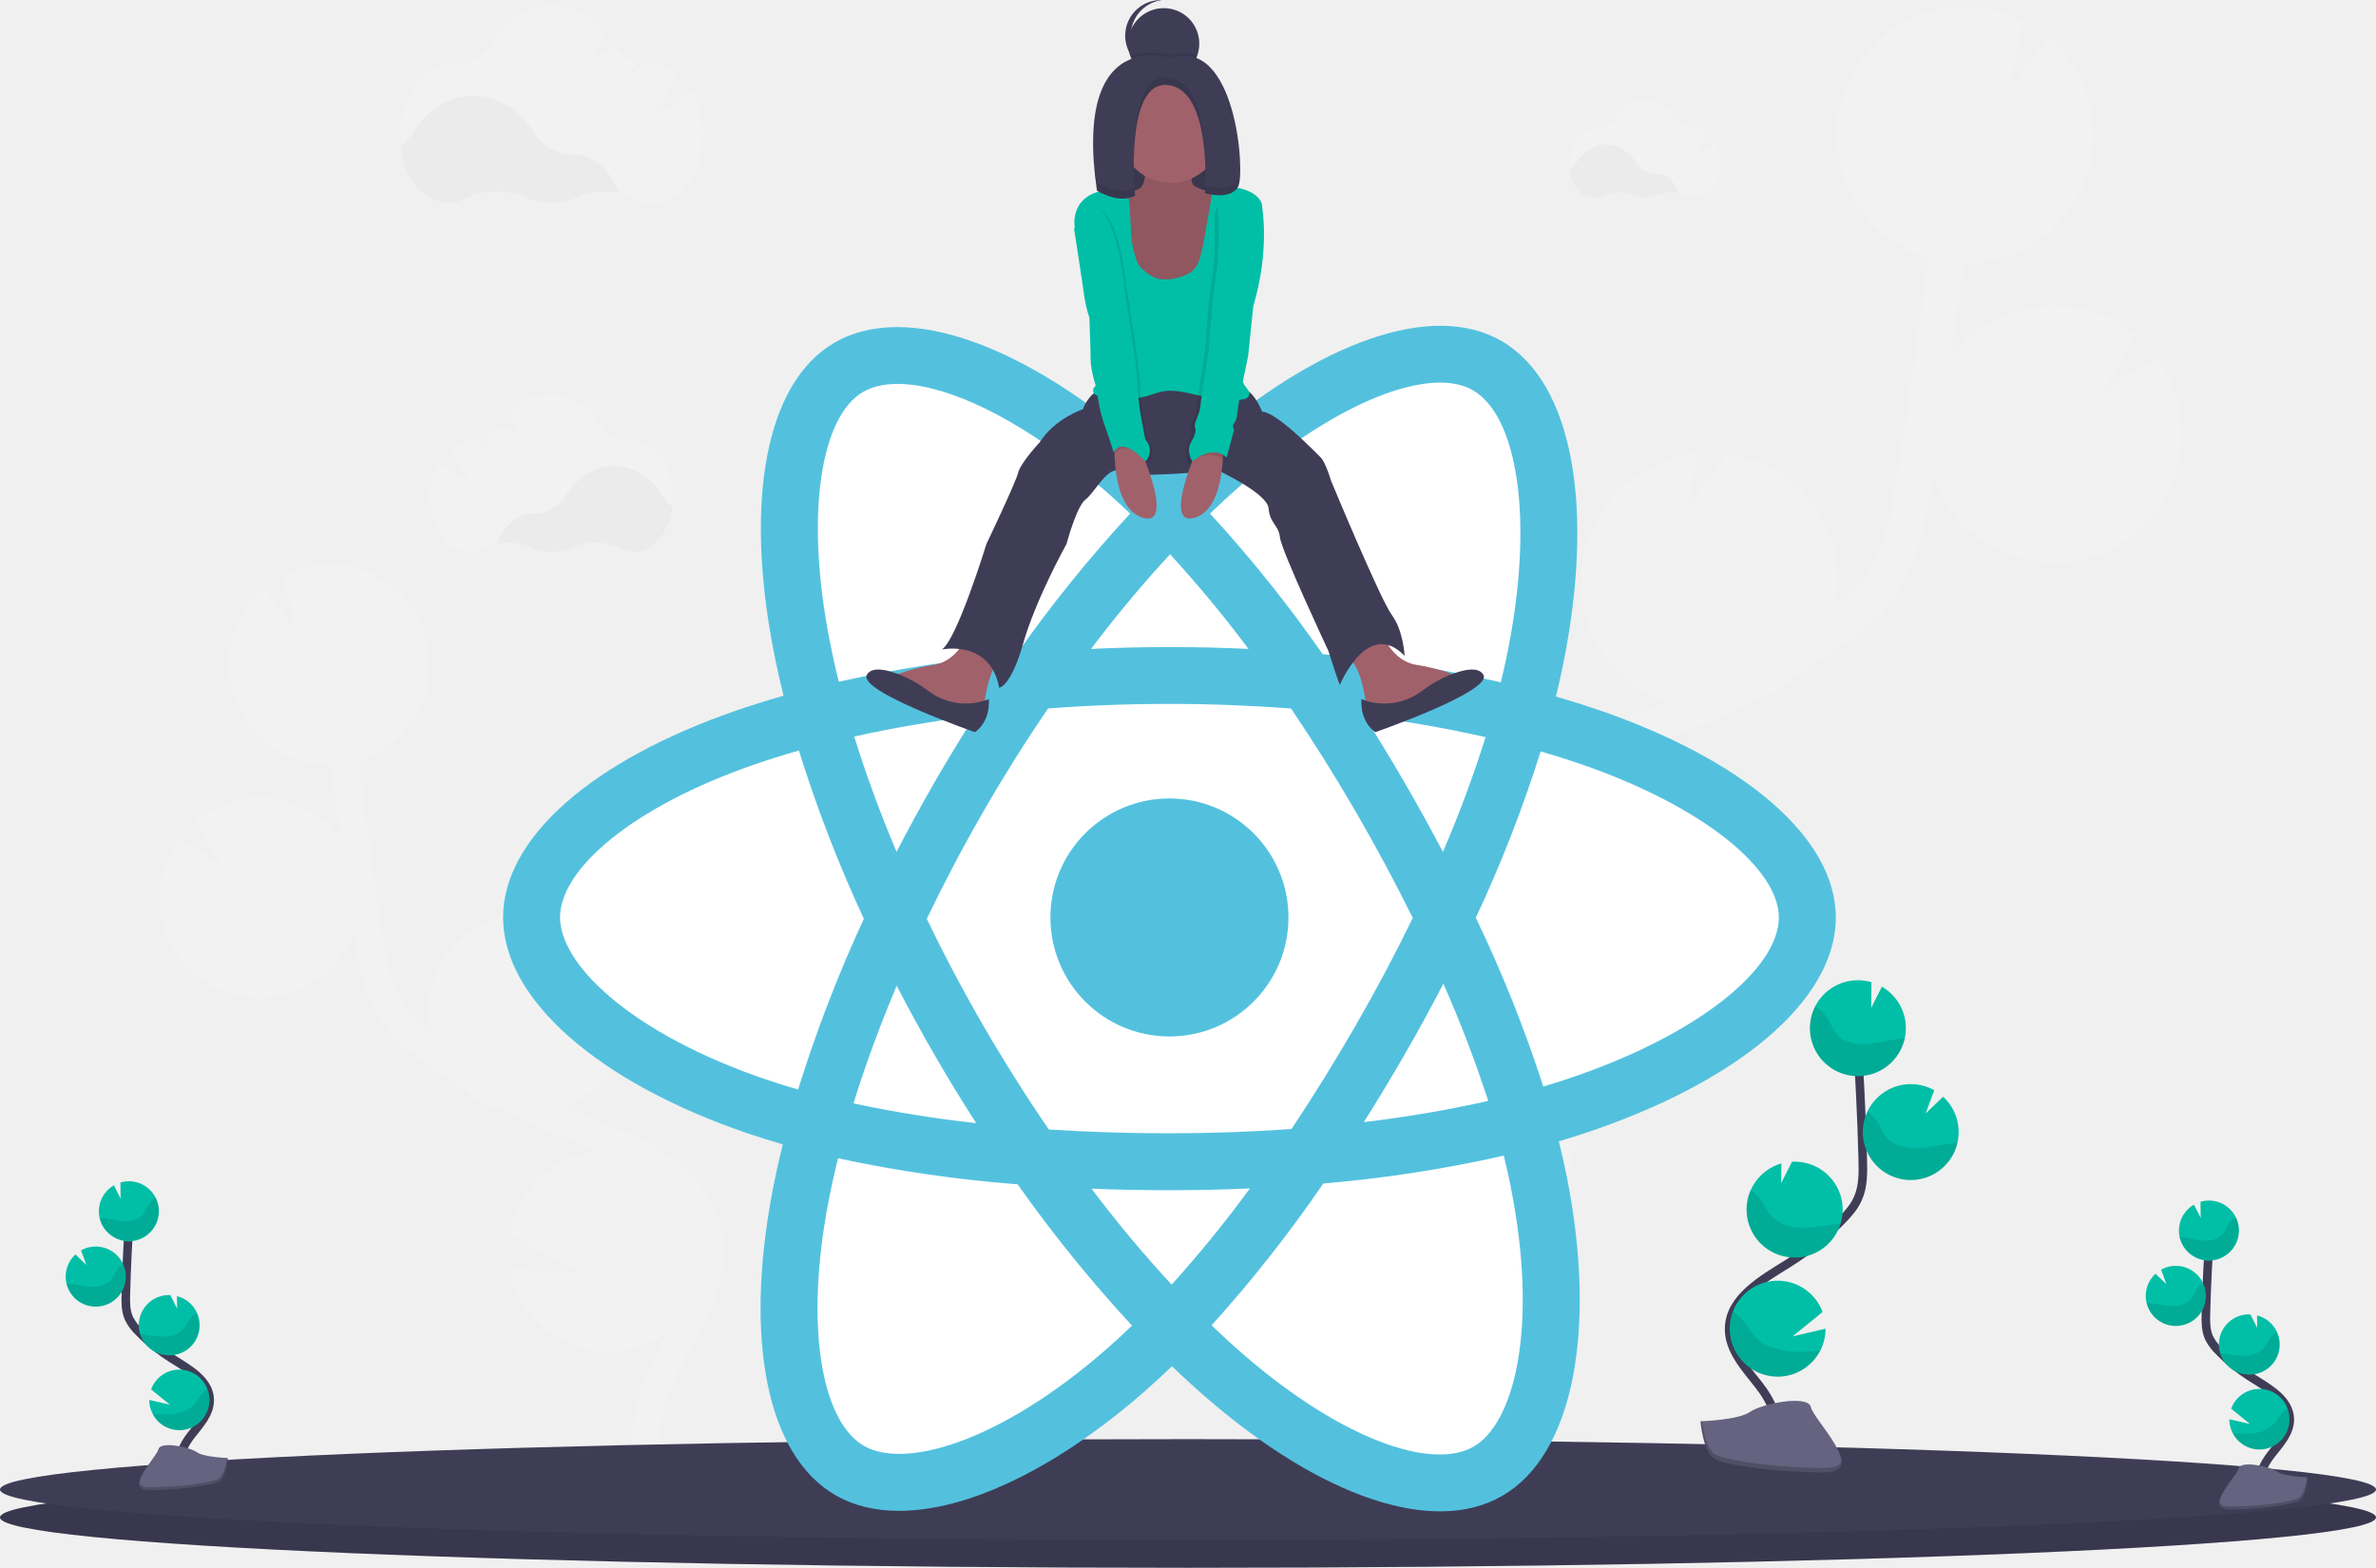
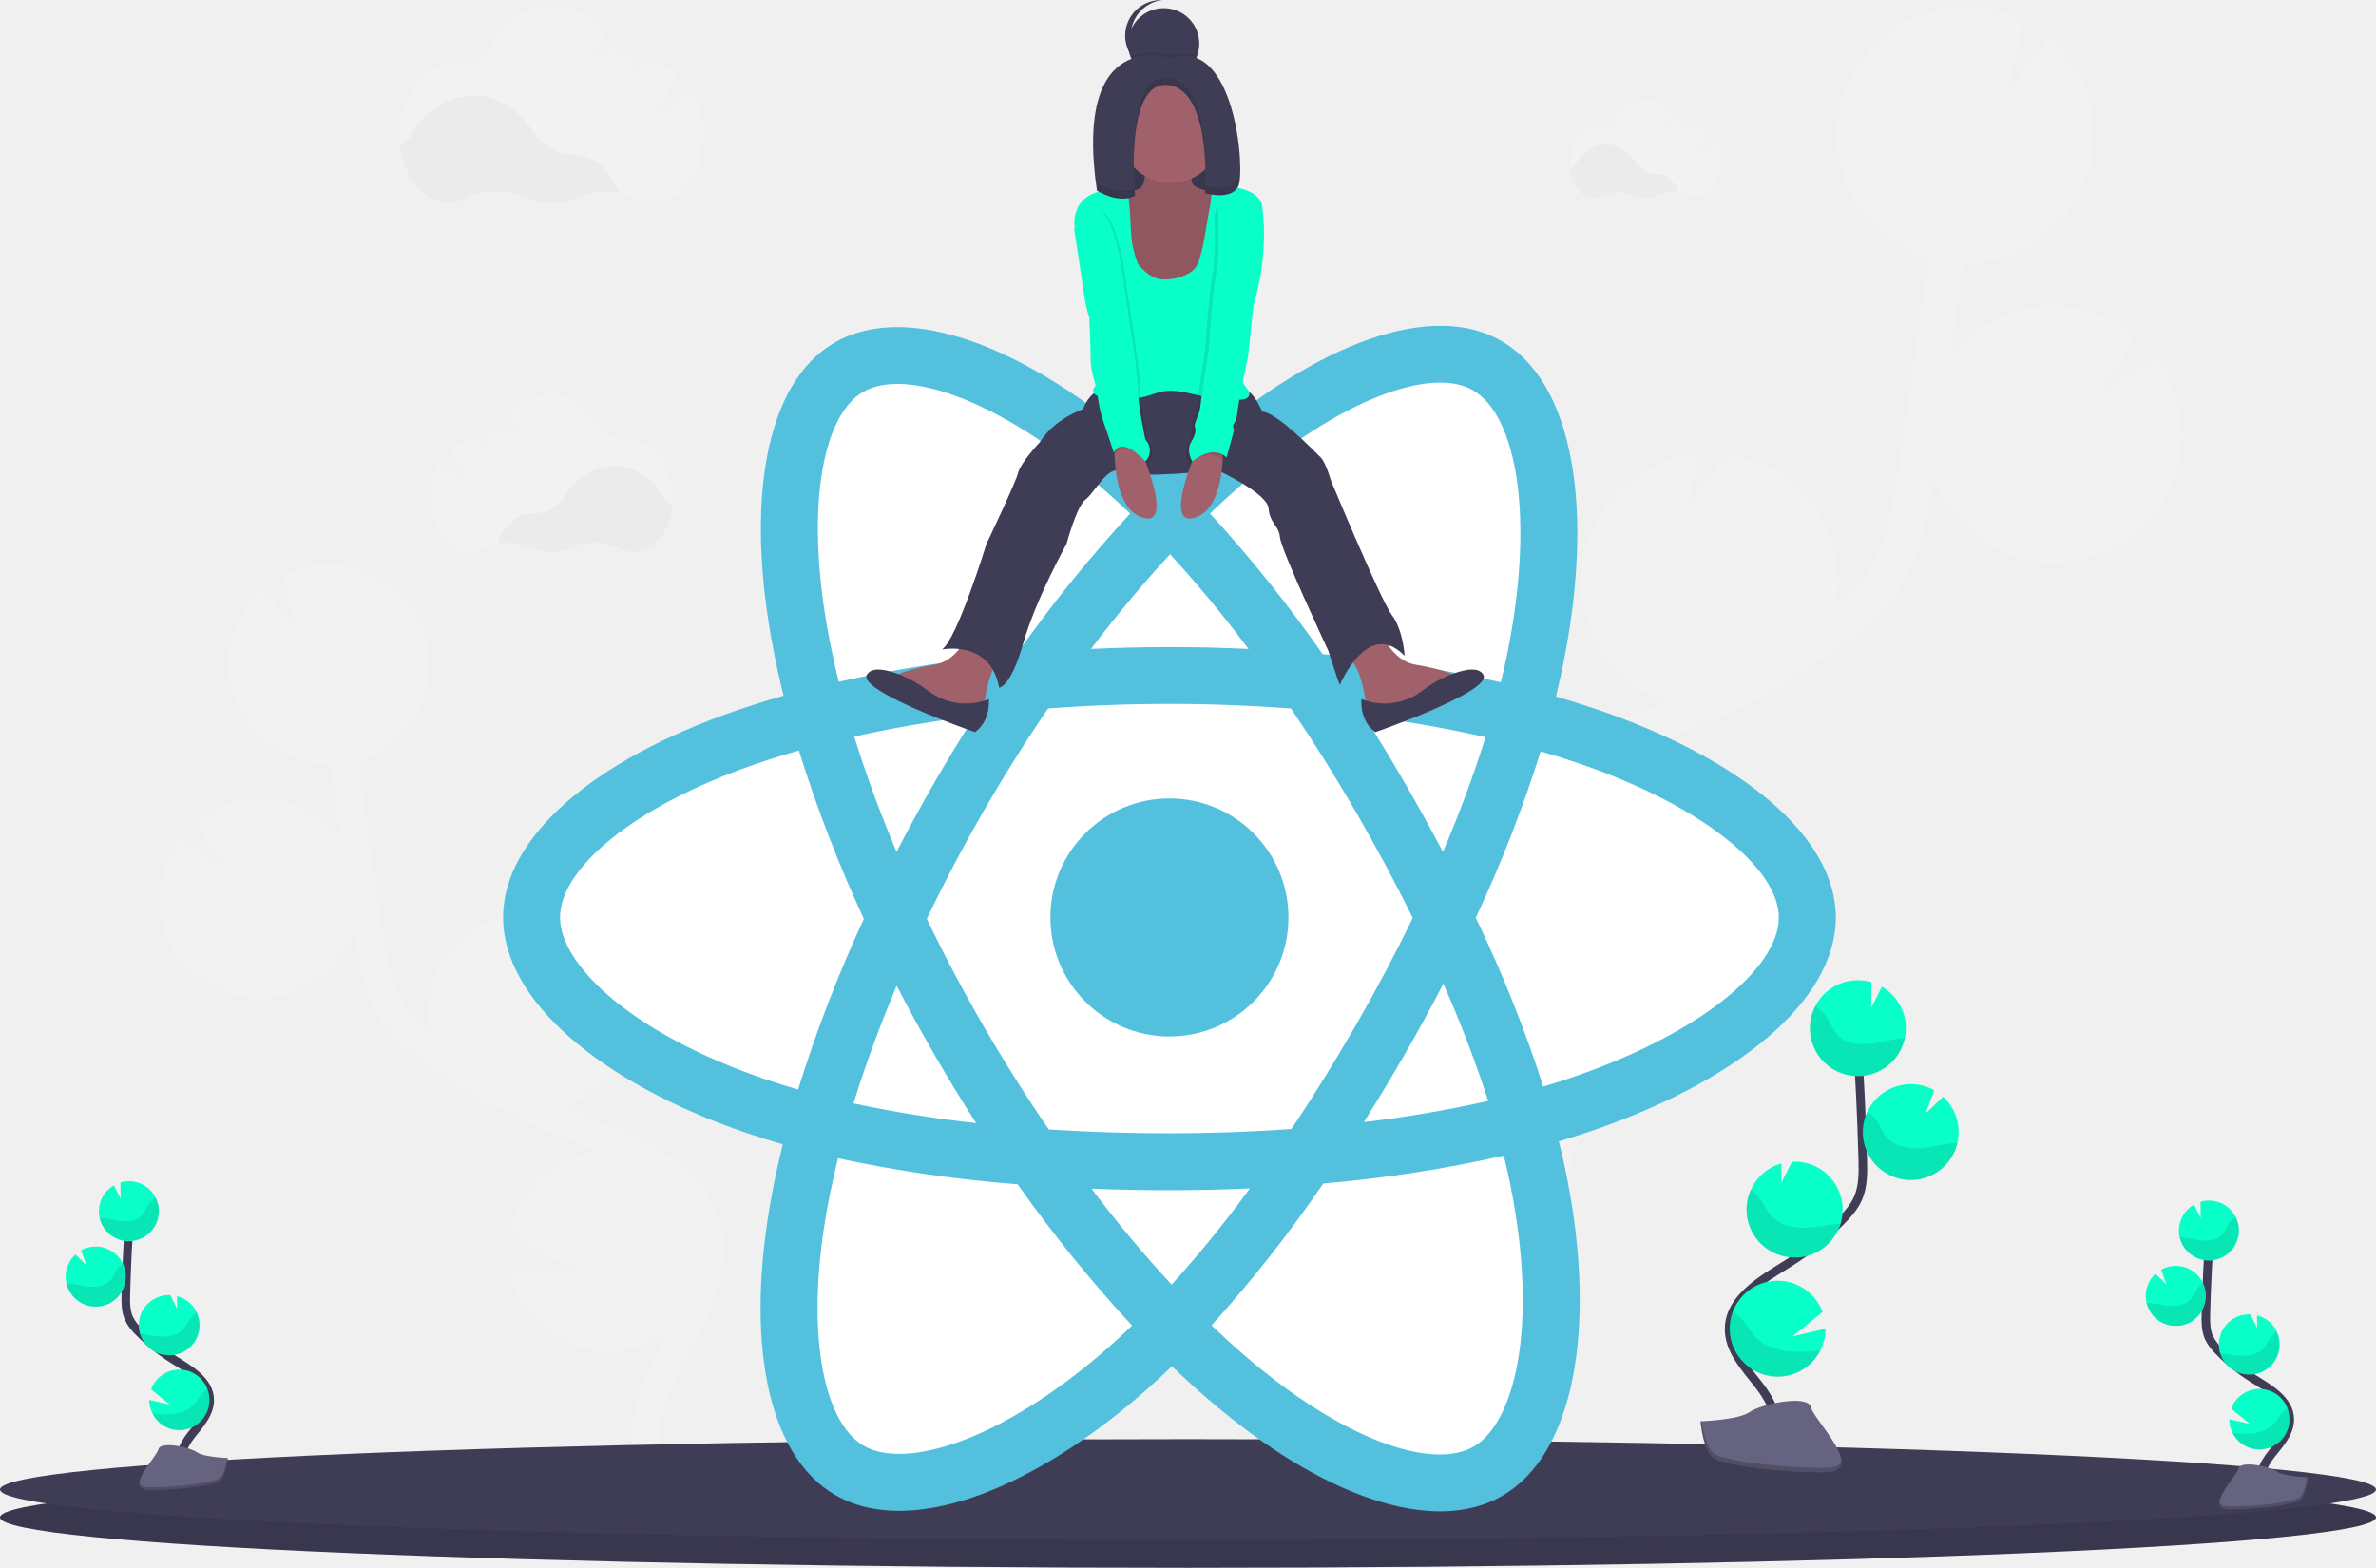
<svg xmlns="http://www.w3.org/2000/svg" id="a75d69e6-d07c-4db3-9c83-72b2470e5561" data-name="Layer 1" width="1108" height="731.18" viewBox="0 0 1108 731.18">
  <path d="M813.68,415.2l6.89-2.7c.66-.26,1.31-.54,2-.81a59.85,59.85,0,0,1,15.28-115.77l-4.8,24.2,18.22-23.92.16,0a59.87,59.87,0,0,1,51.16,67.45c-.15,1.13-.39,2.23-.6,3.34,5.61-4.43,10.87-9.32,14.81-15,8-11.54,10.71-25.76,13.47-43.17,5.47-34.48,10.4-69.34,14.84-104.18a59.83,59.83,0,0,1-42-65.36c.25-1.82.6-3.59,1-5.34.1-.44.2-.88.31-1.31.43-1.69.91-3.35,1.47-5,.09-.27.21-.52.3-.78.5-1.37,1-2.72,1.65-4,.22-.5.44-1,.67-1.47.69-1.43,1.42-2.83,2.22-4.19.27-.45.56-.88.83-1.33.62-1,1.27-2,1.94-2.93.36-.5.71-1,1.08-1.49l.27-.39,0,0a59.81,59.81,0,0,1,74.64-17l-6.24,31.49,18-23.64a59.5,59.5,0,0,1,16.32,68.62h.07c-.17.4-.38.78-.55,1.18-.33.74-.67,1.47-1,2.2-.46.93-1,1.84-1.45,2.74-.38.68-.75,1.36-1.16,2-.59,1-1.23,1.9-1.87,2.83-.38.54-.73,1.1-1.12,1.63-1,1.39-2.12,2.72-3.26,4-.4.45-.83.86-1.25,1.3-.81.86-1.62,1.71-2.48,2.52-.53.5-1.09,1-1.64,1.46-.79.7-1.6,1.38-2.43,2-.59.47-1.19.92-1.79,1.36-.87.63-1.75,1.22-2.64,1.81-.6.39-1.2.78-1.81,1.15-1,.61-2.05,1.17-3.1,1.72-.53.27-1,.57-1.59.83-1.58.77-3.2,1.48-4.85,2.11-.31.12-.64.21-.95.32-1.38.5-2.77,1-4.18,1.35-.61.17-1.23.31-1.85.46-1.15.28-2.31.54-3.48.76q-1,.18-2.07.33c-1.15.17-2.31.3-3.48.4-.69.06-1.37.12-2.07.16-1.26.06-2.53.07-3.8.06a2.08,2.08,0,0,0-.25,0q-2.82,22-5.92,44A59.82,59.82,0,0,1,1042,240.88l-15.68,26.58,25.21-16.59a59.68,59.68,0,0,1,11.5,44.16,58.76,58.76,0,0,1-4.5,15.94,59.83,59.83,0,0,1-111.19-4c-.23,1.48-.45,3-.68,4.46-2.44,15.35-5.47,34.46-16.23,50-7.29,10.56-17.33,18.36-27.09,25.22q-9.52,6.7-19.48,12.77a59.85,59.85,0,0,1-24.53,13.74q-16,8.19-32.69,14.81l-6.95,2.72c-6.25,2.44-12.65,4.94-19,7.6,1,.09,2,.17,3,.3a59.9,59.9,0,0,1,50.86,49.05l-42.31,23.11,42.18-1.89A59.16,59.16,0,0,1,843,534.54a59.87,59.87,0,0,1-82.7,11.74l2.1,3.91c1.4,2.58,2.78,5.15,4.12,7.7,18.33,34.74,19.66,64.74,3.75,84.49l-13-10.45c15.49-19.22,3.2-49.77-5.5-66.27-1.32-2.5-2.68-5-4-7.56C736,536.27,722.65,511.53,728,485.2,736,445.5,779.05,428.7,813.68,415.2Z" transform="translate(-46 -84.41)" fill="#f2f2f2" />
  <path d="M315.6,603.42l-5.38-2.11c-.52-.2-1-.43-1.54-.63a46.75,46.75,0,0,0-11.94-90.42l3.75,18.9-14.22-18.68h-.13a46.76,46.76,0,0,0-40,52.68c.12.89.31,1.74.47,2.61a55.84,55.84,0,0,1-11.56-11.73c-6.23-9-8.37-20.12-10.53-33.71C220.29,493.4,216.45,466.18,213,439a46.72,46.72,0,0,0,32.77-51.05c-.2-1.42-.47-2.8-.79-4.17l-.24-1c-.34-1.32-.71-2.62-1.15-3.88-.07-.21-.16-.41-.24-.61-.39-1.07-.82-2.12-1.28-3.15-.18-.38-.35-.77-.53-1.15-.54-1.11-1.11-2.2-1.73-3.26-.21-.36-.44-.7-.65-1-.49-.78-1-1.55-1.52-2.29-.28-.39-.55-.79-.84-1.17l-.21-.3h0a46.76,46.76,0,0,0-58.29-13.32l4.88,24.6-14.07-18.46a46.48,46.48,0,0,0-12.75,53.59h-.05c.13.31.29.61.43.92.26.58.52,1.15.8,1.72q.54,1.08,1.14,2.13c.29.54.58,1.07.9,1.59.46.75,1,1.48,1.46,2.21.3.42.57.86.88,1.27.8,1.08,1.65,2.12,2.54,3.13.31.35.65.67,1,1,.63.67,1.27,1.33,1.94,2,.41.4.85.77,1.28,1.14q.93.83,1.89,1.59c.46.36.93.71,1.4,1.06.68.49,1.37,1,2.06,1.41.47.31.94.61,1.42.9.79.48,1.6.91,2.42,1.34.42.22.82.45,1.24.66,1.24.6,2.5,1.15,3.79,1.64.24.1.5.16.74.25,1.07.39,2.16.75,3.27,1.06.47.13,1,.24,1.44.35.9.22,1.8.43,2.72.6l1.61.26c.9.13,1.81.23,2.72.31.54.05,1.07.09,1.62.12,1,.05,2,.06,3,.05h.19q2.2,17.22,4.62,34.41a46.71,46.71,0,0,0-67.48-8.14L149.49,488l-19.68-12.95a46.57,46.57,0,0,0-9,34.49A45.8,45.8,0,0,0,124.34,522a46.73,46.73,0,0,0,86.84-3.12c.18,1.15.35,2.32.53,3.48,1.9,12,4.27,26.92,12.67,39.08,5.7,8.24,13.54,14.33,21.16,19.69q7.44,5.24,15.21,10a46.88,46.88,0,0,0,19.16,10.74c8.32,4.26,16.84,8.14,25.54,11.56l5.42,2.13c4.88,1.9,9.88,3.85,14.81,5.93-.78.07-1.57.13-2.36.24A46.77,46.77,0,0,0,283.6,660l33,18-32.94-1.47a46.78,46.78,0,0,0,73.57,29.2c-.55,1-1.09,2-1.64,3.05-1.09,2-2.17,4-3.22,6-14.31,27.13-15.35,50.57-2.92,66l10.13-8.16c-12.1-15-2.5-38.87,4.3-51.76,1-1.95,2.09-3.92,3.16-5.9,9.19-17,19.61-36.37,15.46-56.94C376.29,627.08,342.64,614,315.6,603.42Z" transform="translate(-46 -84.41)" fill="#f2f2f2" />
  <ellipse cx="554" cy="707.68" rx="554" ry="23.5" fill="#3f3d56" />
  <ellipse cx="554" cy="707.68" rx="554" ry="23.5" opacity="0.1" />
  <ellipse cx="554" cy="694.68" rx="554" ry="23.5" fill="#3f3d56" />
  <path d="M131,770.73c-3-5.51.4-12.26,4.28-17.18s8.61-10,8.51-16.29c-.14-9-9.7-14.31-17.33-19.08a84.78,84.78,0,0,1-15.56-12.51,23,23,0,0,1-4.78-6.4c-1.58-3.52-1.53-7.52-1.43-11.38q.5-19.26,1.9-38.48" transform="translate(-46 -84.41)" fill="none" stroke="#3f3d56" stroke-miterlimit="10" stroke-width="4" />
-   <path d="M92.11,648.7a14,14,0,0,1,7-11.49l3.14,6.21-.09-7.52a13.86,13.86,0,0,1,4.62-.56A14,14,0,1,1,92.11,648.7Z" transform="translate(-46 -84.41)" fill="#00bfa6" />
-   <path d="M117.14,743.7a14,14,0,0,0,26.5-5.76,13.82,13.82,0,0,0-.91-5.69,14,14,0,0,0-26.27.15l8.77,7.13-9.64-2.24A13.89,13.89,0,0,0,117.14,743.7Z" transform="translate(-46 -84.41)" fill="#00bfa6" />
-   <path d="M124.07,716.45a14,14,0,0,0,4.46-27.54l.07,5.79-3.18-6.29h0a14,14,0,0,0-1.31,28.05Z" transform="translate(-46 -84.41)" fill="#00bfa6" />
-   <path d="M90,693.78a14,14,0,0,0,1.32-28,13.88,13.88,0,0,0-7.52,1.78l2.48,6.8-5.11-4.9a14,14,0,0,0-4.53,9.69A13.33,13.33,0,0,0,77,683,14,14,0,0,0,90,693.78Z" transform="translate(-46 -84.41)" fill="#00bfa6" />
+   <path d="M92.11,648.7a14,14,0,0,1,7-11.49l3.14,6.21-.09-7.52a13.86,13.86,0,0,1,4.62-.56A14,14,0,1,1,92.11,648.7Z" transform="translate(-46 -84.41)" fill="#08ffc8" />
+   <path d="M117.14,743.7a14,14,0,0,0,26.5-5.76,13.82,13.82,0,0,0-.91-5.69,14,14,0,0,0-26.27.15l8.77,7.13-9.64-2.24A13.89,13.89,0,0,0,117.14,743.7Z" transform="translate(-46 -84.41)" fill="#08ffc8" />
+   <path d="M124.07,716.45a14,14,0,0,0,4.46-27.54l.07,5.79-3.18-6.29h0a14,14,0,0,0-1.31,28.05Z" transform="translate(-46 -84.41)" fill="#08ffc8" />
+   <path d="M90,693.78a14,14,0,0,0,1.32-28,13.88,13.88,0,0,0-7.52,1.78l2.48,6.8-5.11-4.9a14,14,0,0,0-4.53,9.69A13.33,13.33,0,0,0,77,683,14,14,0,0,0,90,693.78Z" transform="translate(-46 -84.41)" fill="#08ffc8" />
  <path d="M94,652.44c3.24.36,6.39,1.37,9.64,1.57s6.82-.58,8.88-3.1c1.11-1.37,1.66-3.09,2.59-4.57a10.08,10.08,0,0,1,3.54-3.33,14,14,0,1,1-26.24,9.32C92.94,652.35,93.47,652.39,94,652.44Z" transform="translate(-46 -84.41)" opacity="0.1" />
  <path d="M90,693.78a14,14,0,0,0,13.35-20,10.4,10.4,0,0,0-2.82,2.83c-1,1.51-1.61,3.25-2.78,4.64-2.19,2.57-5.92,3.41-9.31,3.25s-6.66-1.11-10-1.42c-.47,0-.94-.08-1.41-.09A14,14,0,0,0,90,693.78Z" transform="translate(-46 -84.41)" opacity="0.1" />
  <path d="M124.07,716.45a14,14,0,0,0,13.47-19.76,11.36,11.36,0,0,0-3,2.85c-1.09,1.54-1.77,3.31-3,4.73-2.36,2.64-6.34,3.57-9.93,3.48s-6.82-.93-10.28-1.19A14,14,0,0,0,124.07,716.45Z" transform="translate(-46 -84.41)" opacity="0.1" />
  <path d="M117.14,743.7a14,14,0,0,0,26.5-5.76,13.82,13.82,0,0,0-.91-5.69,14,14,0,0,0-3.08,2.74c-1.34,1.63-2.21,3.47-3.76,5-2.87,2.82-7.5,4-11.62,4.09A62.35,62.35,0,0,1,117.14,743.7Z" transform="translate(-46 -84.41)" opacity="0.1" />
  <path d="M152.19,764.39s-11.08-.34-14.41-2.72-17-5.22-17.87-1.4-16.65,19-4.14,19.06,29.06-2,32.39-4S152.19,764.39,152.19,764.39Z" transform="translate(-46 -84.41)" fill="#656380" />
  <path d="M115.54,778c12.51.1,29.06-2,32.4-4,2.53-1.54,3.54-7.09,3.88-9.65l.37,0s-.7,8.93-4,11-19.89,4.08-32.39,4c-3.61,0-4.86-1.31-4.79-3.22C111.48,777.26,112.86,778,115.54,778Z" transform="translate(-46 -84.41)" opacity="0.2" />
  <path d="M1101,779.73c-3-5.51.4-12.26,4.28-17.18s8.61-10,8.51-16.29c-.14-9-9.7-14.31-17.33-19.08a84.78,84.78,0,0,1-15.56-12.51,23,23,0,0,1-4.78-6.4c-1.58-3.52-1.53-7.52-1.43-11.38q.49-19.26,1.9-38.48" transform="translate(-46 -84.41)" fill="none" stroke="#3f3d56" stroke-miterlimit="10" stroke-width="4" />
-   <path d="M1062.11,657.7a14,14,0,0,1,7-11.49l3.14,6.21-.09-7.52a13.86,13.86,0,0,1,4.62-.56,14,14,0,1,1-14.68,13.36Z" transform="translate(-46 -84.41)" fill="#00bfa6" />
-   <path d="M1087.14,752.7a14,14,0,0,0,26.5-5.76,13.82,13.82,0,0,0-.91-5.69,14,14,0,0,0-26.27.15l8.77,7.13-9.64-2.24A13.89,13.89,0,0,0,1087.14,752.7Z" transform="translate(-46 -84.41)" fill="#00bfa6" />
-   <path d="M1094.07,725.45a14,14,0,0,0,4.46-27.54l.07,5.79-3.18-6.29h0a14,14,0,0,0-1.31,28.05Z" transform="translate(-46 -84.41)" fill="#00bfa6" />
-   <path d="M1060,702.78a14,14,0,0,0,1.32-28,13.88,13.88,0,0,0-7.52,1.78l2.48,6.8-5.11-4.9a14,14,0,0,0-4.53,9.69A13.33,13.33,0,0,0,1047,692,14,14,0,0,0,1060,702.78Z" transform="translate(-46 -84.41)" fill="#00bfa6" />
+   <path d="M1062.11,657.7a14,14,0,0,1,7-11.49l3.14,6.21-.09-7.52a13.86,13.86,0,0,1,4.62-.56,14,14,0,1,1-14.68,13.36Z" transform="translate(-46 -84.41)" fill="#08ffc8" />
+   <path d="M1087.14,752.7a14,14,0,0,0,26.5-5.76,13.82,13.82,0,0,0-.91-5.69,14,14,0,0,0-26.27.15l8.77,7.13-9.64-2.24A13.89,13.89,0,0,0,1087.14,752.7Z" transform="translate(-46 -84.41)" fill="#08ffc8" />
+   <path d="M1094.07,725.45a14,14,0,0,0,4.46-27.54l.07,5.79-3.18-6.29h0a14,14,0,0,0-1.31,28.05Z" transform="translate(-46 -84.41)" fill="#08ffc8" />
+   <path d="M1060,702.78a14,14,0,0,0,1.32-28,13.88,13.88,0,0,0-7.52,1.78l2.48,6.8-5.11-4.9a14,14,0,0,0-4.53,9.69A13.33,13.33,0,0,0,1047,692,14,14,0,0,0,1060,702.78Z" transform="translate(-46 -84.41)" fill="#08ffc8" />
  <path d="M1064,661.44c3.24.36,6.39,1.37,9.64,1.57s6.82-.58,8.88-3.1c1.11-1.37,1.66-3.09,2.59-4.57a10.08,10.08,0,0,1,3.54-3.33,14,14,0,1,1-26.24,9.32C1062.94,661.35,1063.47,661.39,1064,661.44Z" transform="translate(-46 -84.41)" opacity="0.1" />
  <path d="M1060,702.78a14,14,0,0,0,13.35-20,10.4,10.4,0,0,0-2.82,2.83c-1,1.51-1.61,3.25-2.78,4.64-2.19,2.57-5.92,3.41-9.31,3.25s-6.66-1.11-10-1.42c-.47,0-.94-.08-1.41-.09A14,14,0,0,0,1060,702.78Z" transform="translate(-46 -84.41)" opacity="0.1" />
  <path d="M1094.07,725.45a14,14,0,0,0,13.47-19.76,11.36,11.36,0,0,0-3,2.85c-1.09,1.54-1.77,3.31-3,4.73-2.36,2.64-6.34,3.57-9.93,3.48s-6.82-.93-10.28-1.19A14,14,0,0,0,1094.07,725.45Z" transform="translate(-46 -84.41)" opacity="0.1" />
  <path d="M1087.14,752.7a14,14,0,0,0,26.5-5.76,13.82,13.82,0,0,0-.91-5.69,14,14,0,0,0-3.08,2.74c-1.34,1.63-2.21,3.47-3.76,5-2.87,2.82-7.5,4-11.62,4.09A62.35,62.35,0,0,1,1087.14,752.7Z" transform="translate(-46 -84.41)" opacity="0.1" />
  <path d="M1122.19,773.39s-11.08-.34-14.41-2.72-17-5.22-17.87-1.4-16.65,19-4.14,19.06,29.06-2,32.39-4S1122.19,773.39,1122.19,773.39Z" transform="translate(-46 -84.41)" fill="#656380" />
  <path d="M1085.54,787c12.51.1,29.06-2,32.4-4,2.53-1.54,3.54-7.09,3.88-9.65l.37,0s-.7,8.93-4,11-19.89,4.08-32.39,4c-3.61,0-4.86-1.31-4.79-3.22C1081.48,786.26,1082.86,787,1085.54,787Z" transform="translate(-46 -84.41)" opacity="0.2" />
  <path d="M791.57,415.56q-9.92-3.4-20-6.3,1.66-6.79,3.09-13.65c15.14-73.51,5.24-132.73-28.57-152.22-32.42-18.7-85.44.8-139,47.39q-7.92,6.92-15.47,14.2-5.07-4.85-10.3-9.51C525.21,245.64,469,224.65,435.18,244.2c-32.39,18.75-42,74.42-28.35,144.09q2,10.35,4.59,20.58c-7.95,2.26-15.64,4.67-23,7.24C322.63,439,280.61,475,280.61,512.29c0,38.51,45.11,77.14,113.64,100.56q8.34,2.83,16.8,5.26-2.74,11-4.88,22.18c-13,68.46-2.84,122.82,29.46,141.45C469,801,525,781.2,579.52,733.54c4.31-3.77,8.63-7.77,13-11.95q8.18,7.89,16.79,15.32c52.82,45.45,105,63.81,137.26,45.12,33.33-19.29,44.16-77.69,30.1-148.73q-1.6-8.14-3.73-16.61,5.91-1.74,11.56-3.61c71.24-23.6,117.6-61.76,117.6-100.79,0-37.43-43.38-73.62-110.5-96.73Z" transform="translate(-46 -84.41)" fill="#53c1de" />
  <path d="M776.12,587.88c-3.4,1.13-6.88,2.21-10.44,3.27a621.6,621.6,0,0,0-31.47-78.73,623.06,623.06,0,0,0,30.25-77.58c6.35,1.84,12.53,3.78,18.47,5.83,57.51,19.79,92.59,49.06,92.59,71.62,0,24-37.89,55.21-99.4,75.59ZM750.6,638.46c6.22,31.41,7.1,59.81,3,82-3.7,19.95-11.14,33.25-20.34,38.58-19.59,11.33-61.47-3.4-106.64-42.27q-7.77-6.69-15.63-14.25a624.23,624.23,0,0,0,52.09-66.14,620.2,620.2,0,0,0,84.17-13q1.9,7.68,3.37,15ZM492.48,757.1c-19.14,6.76-34.38,6.95-43.59,1.64-19.6-11.31-27.75-55-16.63-113.5q2-10.37,4.53-20.63a625.79,625.79,0,0,0,83.75,12.13,645.09,645.09,0,0,0,53.35,65.9q-5.79,5.61-11.84,10.91c-24.11,21.08-48.28,36-69.57,43.55ZM402.84,587.73c-30.31-10.36-55.33-23.82-72.49-38.5-15.41-13.2-23.19-26.31-23.19-36.94,0-22.63,33.74-51.5,90-71.11q10.6-3.69,21.39-6.73a637.08,637.08,0,0,0,30.29,78.48,646.29,646.29,0,0,0-30.66,79.6Q410.44,590.32,402.84,587.73Zm30.05-204.54c-11.68-59.69-3.93-104.72,15.59-116,20.79-12,66.76,5.12,115.22,48.15,3.1,2.75,6.21,5.63,9.32,8.6a635.89,635.89,0,0,0-52.93,65.52,648.42,648.42,0,0,0-82.93,12.89q-2.39-9.52-4.27-19.15ZM701,449.38q-9.11-15.74-18.89-31.08c19.83,2.51,38.82,5.83,56.66,9.91a565.54,565.54,0,0,1-19.89,53.51q-8.61-16.35-17.88-32.34ZM591.64,342.91a569.3,569.3,0,0,1,36.57,44.14q-36.71-1.73-73.45,0c12.07-15.92,24.44-30.72,36.88-44.13Zm-110,106.65q-9.15,15.87-17.55,32.14c-7.73-18.33-14.34-36.36-19.74-53.77,17.73-4,36.64-7.21,56.34-9.68Q490.77,433.69,481.62,449.56Zm19.61,158.65A564.64,564.64,0,0,1,444,599c5.49-17.71,12.25-36.13,20.15-54.86q8.43,16.29,17.61,32.16Q491.1,592.49,501.23,608.21Zm91.14,75.33C579.79,670,567.24,655,555,638.79q17.85.71,36.36.71,19,0,37.51-.84A563.94,563.94,0,0,1,592.37,683.54ZM719.08,543.19A562.82,562.82,0,0,1,740,597.85a561.35,561.35,0,0,1-58,9.89q9.85-15.63,19.08-31.63,9.38-16.26,18-32.92Zm-41,19.66q-14.12,24.52-29.81,48.1c-18.44,1.32-37.49,2-56.91,2s-38.15-.6-56.27-1.78Q519,587.67,504.7,563t-26.51-50.08q12.27-25.53,26.43-50.1h0q14.14-24.56,30.13-48c18.49-1.4,37.43-2.13,56.59-2.13s38.22.74,56.69,2.14q15.81,23.37,30,47.81t26.79,49.87q-12.45,25.62-26.71,50.3Zm54.77-296.46c20.81,12,28.9,60.4,15.83,123.87q-1.29,6.19-2.8,12.35a635.74,635.74,0,0,0-83.09-13.13,625.16,625.16,0,0,0-52.53-65.56q7-6.74,14.29-13.11c45.88-39.93,88.76-55.69,108.3-44.42Z" transform="translate(-46 -84.41)" fill="#fff" />
  <path d="M591.34,456.79a55.5,55.5,0,1,1-55.5,55.5,55.49,55.49,0,0,1,55.5-55.5" transform="translate(-46 -84.41)" fill="#53c1de" />
  <path d="M605.26,104.81a16.6,16.6,0,1,1-16.6-16.6A16.52,16.52,0,0,1,605.26,104.81Z" transform="translate(-46 -84.41)" fill="#3f3d56" />
  <path d="M575.4,109a16.62,16.62,0,0,1,12.49-24.54,16.6,16.6,0,1,0,1.41,33.07A16.6,16.6,0,0,1,575.4,109Z" transform="translate(-46 -84.41)" fill="#3f3d56" />
  <rect x="521.91" y="43.52" width="44.47" height="69.37" fill="#3f3d56" />
  <rect x="521.91" y="43.52" width="44.47" height="69.37" opacity="0.1" />
  <path d="M497.66,379.61s-4.75,13.05-16,14.83-17.79,4.74-17.79,4.74l26.68,17.19,14.23-1.78s1.78-18.38,7.71-22.53S497.66,379.61,497.66,379.61Z" transform="translate(-46 -84.41)" fill="#a0616a" />
  <path d="M690.34,379.61s4.75,13.05,16,14.83,17.79,4.74,17.79,4.74l-26.68,17.19-14.23-1.78s-1.78-18.38-7.71-22.53S690.34,379.61,690.34,379.61Z" transform="translate(-46 -84.41)" fill="#a0616a" />
  <path d="M560.5,264.59s-7.11,3.56-9.48,10.68c0,0-13,4.15-20.16,15.41,0,0-8.9,9.49-10.08,14.23S506,338.11,506,338.11s-13.64,44.47-20.75,49.21c0,0,22.53-4.74,26.68,17.79,0,0,5.33,0,11.26-20.75s20.16-46.25,20.16-46.25,4.74-17.78,8.89-20.75,10.67-16.6,16.6-13,45.06-.6,45.06-.6S637,314.4,637.58,321.51s4.74,7.71,5.33,13.64,22.53,52.76,22.53,52.76,4.15,13,5.34,16c0,0,13-31.42,30.24-13.63,0,0-.6-11.86-5.93-19s-28.46-62.84-28.46-62.84-2.37-8.3-4.74-10.67-20.76-21.35-27.28-21.35c0,0-3.55-8.89-7.7-10.08Z" transform="translate(-46 -84.41)" fill="#3f3d56" />
  <path d="M507.14,410.44a28.89,28.89,0,0,1-28.22-3.79,56.37,56.37,0,0,0-12.59-7.3c-6.29-2.54-13.81-4.42-16.1-.17-4.15,7.71,50.39,26.68,50.39,26.68S507.74,421.71,507.14,410.44Z" transform="translate(-46 -84.41)" fill="#3f3d56" />
  <path d="M680.86,410.44a28.89,28.89,0,0,0,28.22-3.79,56.37,56.37,0,0,1,12.59-7.3c6.29-2.54,13.81-4.42,16.1-.17,4.15,7.71-50.39,26.68-50.39,26.68S680.26,421.71,680.86,410.44Z" transform="translate(-46 -84.41)" fill="#3f3d56" />
  <path d="M579.88,167.08c-.22,2.06-.9,4.29-2.66,5.38-1.44.9-3.26.83-4.92,1.17a11.46,11.46,0,0,0-7.82,6.77,17.51,17.51,0,0,0-.75,10.55,39.22,39.22,0,0,0,1.52,5.06c1.74,4.92,3.84,9.8,7.09,13.89a59,59,0,0,0,9.3,8.77c2.11,1.72,4.29,3.47,6.89,4.28a21.75,21.75,0,0,0,5.4.72c2.25.1,4.65.17,6.6-.95,3-1.73,3.89-5.55,5.52-8.62,1.38-2.6,3.44-4.81,4.73-7.46a29.49,29.49,0,0,0,2-6.52l2.77-12.3c1-4.47,1.92-9.51-.59-13.34a2.28,2.28,0,0,0-.74-.77,2.79,2.79,0,0,0-1.52-.15,16.44,16.44,0,0,1-9.15-2.09,3.93,3.93,0,0,1-1.15-.9,4.72,4.72,0,0,1-.7-2.12,22.2,22.2,0,0,0-1.28-4.45,3,3,0,0,0-.87-1.34,3.15,3.15,0,0,0-1.41-.47,114.47,114.47,0,0,0-12.93-1.35c-1.42-.07-3.56-.64-4.54.62S580,165.58,579.88,167.08Z" transform="translate(-46 -84.41)" fill="#a0616a" />
  <path d="M579.88,167.08c-.22,2.06-.9,4.29-2.66,5.38-1.44.9-3.26.83-4.92,1.17a11.46,11.46,0,0,0-7.82,6.77,17.51,17.51,0,0,0-.75,10.55,39.22,39.22,0,0,0,1.52,5.06c1.74,4.92,3.84,9.8,7.09,13.89a59,59,0,0,0,9.3,8.77c2.11,1.72,4.29,3.47,6.89,4.28a21.75,21.75,0,0,0,5.4.72c2.25.1,4.65.17,6.6-.95,3-1.73,3.89-5.55,5.52-8.62,1.38-2.6,3.44-4.81,4.73-7.46a29.49,29.49,0,0,0,2-6.52l2.77-12.3c1-4.47,1.92-9.51-.59-13.34a2.28,2.28,0,0,0-.74-.77,2.79,2.79,0,0,0-1.52-.15,16.44,16.44,0,0,1-9.15-2.09,3.93,3.93,0,0,1-1.15-.9,4.72,4.72,0,0,1-.7-2.12,22.2,22.2,0,0,0-1.28-4.45,3,3,0,0,0-.87-1.34,3.15,3.15,0,0,0-1.41-.47,114.47,114.47,0,0,0-12.93-1.35c-1.42-.07-3.56-.64-4.54.62S580,165.58,579.88,167.08Z" transform="translate(-46 -84.41)" opacity="0.1" />
-   <path d="M571.85,174.15a26.93,26.93,0,0,0-7.13-1.12c-5.72-.14-11.84,1.83-15.14,6.5A15.34,15.34,0,0,0,547.29,191a23.57,23.57,0,0,0,5.2,10.66,32,32,0,0,1,4,5.24c1.58,3,1.63,6.59,2.06,10,1,8.12,4.46,15.75,5.83,23.82s.19,17.42-6.18,22.55c-1.07.86-2.37,1.77-2.46,3.14-.14,2.19,2.71,3.12,4.9,3.33,6.55.62,13.27,1.23,19.63-.46,2.63-.7,5.17-1.79,7.85-2.29,6.8-1.27,13.64,1.34,20.45,2.59a90.61,90.61,0,0,0,14.91,1.21,7.94,7.94,0,0,0,3.43-.45,2.75,2.75,0,0,0,1.74-2.74,4.76,4.76,0,0,0-1.18-2c-3.44-4.25-4.49-9.9-5.43-15.29l-3.15-18.11c-1.69-9.68-3.26-20.2,1.32-28.89,3.29-6.25,9.36-10.65,12.83-16.8a9.84,9.84,0,0,0,1.55-6.28c-.52-3.09-3.31-5.3-6.17-6.59A23.21,23.21,0,0,0,611,173c.1,4.33-1,8.71-1.71,13l-1.21,7a88.83,88.83,0,0,1-2.71,12.2,12.85,12.85,0,0,1-2.17,4.42,11.43,11.43,0,0,1-3.83,2.79,22.83,22.83,0,0,1-10.14,2.32,13.54,13.54,0,0,1-4.48-.69,19,19,0,0,1-6.17-4.34,10.11,10.11,0,0,1-1.63-1.77,9.93,9.93,0,0,1-1.11-2.67,55.42,55.42,0,0,1-1.91-7.48c-.3-1.94-.4-3.91-.54-5.87C573,186.12,573,179.72,571.85,174.15Z" transform="translate(-46 -84.41)" fill="#00bfa6" />
+   <path d="M571.85,174.15a26.93,26.93,0,0,0-7.13-1.12c-5.72-.14-11.84,1.83-15.14,6.5A15.34,15.34,0,0,0,547.29,191a23.57,23.57,0,0,0,5.2,10.66,32,32,0,0,1,4,5.24c1.58,3,1.63,6.59,2.06,10,1,8.12,4.46,15.75,5.83,23.82s.19,17.42-6.18,22.55c-1.07.86-2.37,1.77-2.46,3.14-.14,2.19,2.71,3.12,4.9,3.33,6.55.62,13.27,1.23,19.63-.46,2.63-.7,5.17-1.79,7.85-2.29,6.8-1.27,13.64,1.34,20.45,2.59a90.61,90.61,0,0,0,14.91,1.21,7.94,7.94,0,0,0,3.43-.45,2.75,2.75,0,0,0,1.74-2.74,4.76,4.76,0,0,0-1.18-2c-3.44-4.25-4.49-9.9-5.43-15.29l-3.15-18.11c-1.69-9.68-3.26-20.2,1.32-28.89,3.29-6.25,9.36-10.65,12.83-16.8a9.84,9.84,0,0,0,1.55-6.28c-.52-3.09-3.31-5.3-6.17-6.59A23.21,23.21,0,0,0,611,173c.1,4.33-1,8.71-1.71,13l-1.21,7a88.83,88.83,0,0,1-2.71,12.2,12.85,12.85,0,0,1-2.17,4.42,11.43,11.43,0,0,1-3.83,2.79,22.83,22.83,0,0,1-10.14,2.32,13.54,13.54,0,0,1-4.48-.69,19,19,0,0,1-6.17-4.34,10.11,10.11,0,0,1-1.63-1.77,9.93,9.93,0,0,1-1.11-2.67,55.42,55.42,0,0,1-1.91-7.48c-.3-1.94-.4-3.91-.54-5.87C573,186.12,573,179.72,571.85,174.15Z" transform="translate(-46 -84.41)" fill="#08ffc8" />
  <path d="M565.84,288.9s-2.37,31.43,12.45,36.76,1.78-26.09,1.78-26.09l-4.75-9.48Z" transform="translate(-46 -84.41)" fill="#a0616a" />
  <path d="M616.23,288.9s2.37,31.43-12.45,36.76S602,299.57,602,299.57l4.75-9.48Z" transform="translate(-46 -84.41)" fill="#a0616a" />
  <path d="M552.79,184l-4.74,7.71s4.15,26.68,4.74,31.42a62.2,62.2,0,0,0,2.38,10.08s.59,14.23.59,19.57,3,14.23,3,14.23a64.82,64.82,0,0,0,3,14.82c2.37,6.52,4.74,14.23,4.74,14.23s3-8.3,14.82,4.15a7.18,7.18,0,0,0,0-10.08s-3.55-16-3.55-24.31-6.53-48-6.53-48S567,172.7,552.79,184Z" transform="translate(-46 -84.41)" opacity="0.1" />
-   <path d="M551.61,183.37l-4.74,7.71s4.15,26.68,4.74,31.42A61.84,61.84,0,0,0,554,232.58s.59,14.23.59,19.56,3,14.23,3,14.23a64.53,64.53,0,0,0,3,14.82c2.37,6.53,4.75,14.23,4.75,14.23s3-8.3,14.82,4.15a7.18,7.18,0,0,0,0-10.07s-3.56-16-3.56-24.31-6.52-48-6.52-48S565.84,172.1,551.61,183.37Z" transform="translate(-46 -84.41)" fill="#00bfa6" />
+   <path d="M551.61,183.37l-4.74,7.71s4.15,26.68,4.74,31.42A61.84,61.84,0,0,0,554,232.58s.59,14.23.59,19.56,3,14.23,3,14.23a64.53,64.53,0,0,0,3,14.82c2.37,6.53,4.75,14.23,4.75,14.23s3-8.3,14.82,4.15a7.18,7.18,0,0,0,0-10.07s-3.56-16-3.56-24.31-6.52-48-6.52-48S565.84,172.1,551.61,183.37Z" transform="translate(-46 -84.41)" fill="#08ffc8" />
  <path d="M629.87,179.22l3,3.53s3.49,20.18-4.22,45.68l-2.37,23.12s-4.15,19.57-4.74,24.31-.59,5.33-1.78,7.11a2.29,2.29,0,0,0,0,3l-3.56,13s-5.33-6.52-16,1.78c0,0-3-4.74-.6-8.89s2.37-5.93,1.78-7.12,2.37-7.11,2.37-8.3S607.93,248,607.93,248s1.78-26.68,3.56-35.57c1.09-5.47,1.07-17.66.88-26.24-.19-8.94,10.63-13.78,17-7.5C629.52,178.85,629.7,179,629.87,179.22Z" transform="translate(-46 -84.41)" opacity="0.1" />
-   <path d="M631.65,178l3,3.53s3.49,20.19-4.22,45.68l-2.37,23.12s-4.15,19.57-4.74,24.31-.6,5.34-1.78,7.12a2.28,2.28,0,0,0,0,3L618,297.8s-5.33-6.53-16,1.77c0,0-3-4.74-.59-8.89s2.37-5.93,1.78-7.11,2.37-7.12,2.37-8.3,4.15-28.46,4.15-28.46,1.78-26.68,3.56-35.58.59-35.57.59-35.57S623.35,169.14,631.65,178Z" transform="translate(-46 -84.41)" fill="#00bfa6" />
+   <path d="M631.65,178l3,3.53s3.49,20.19-4.22,45.68l-2.37,23.12s-4.15,19.57-4.74,24.31-.6,5.34-1.78,7.12a2.28,2.28,0,0,0,0,3L618,297.8s-5.33-6.53-16,1.77c0,0-3-4.74-.59-8.89s2.37-5.93,1.78-7.11,2.37-7.12,2.37-8.3,4.15-28.46,4.15-28.46,1.78-26.68,3.56-35.58.59-35.57.59-35.57S623.35,169.14,631.65,178Z" transform="translate(-46 -84.41)" fill="#08ffc8" />
  <circle cx="545.92" cy="61.61" r="23.72" fill="#a0616a" />
  <path d="M604.29,110.41a16.6,16.6,0,0,1-31.09.44c9.26-3.73,18.72-.41,18.72-.41C596.65,108.78,600.75,108.93,604.29,110.41Z" transform="translate(-46 -84.41)" opacity="0.1" />
  <path d="M591.92,111.63s-45.65-16-34.38,61.66c0,0,10.08,6.52,17.78,2.37,0,0-5.33-53.95,15.42-51.58s17.19,50.4,17.19,50.4,11.86,3.55,15.42-3S622.16,101,591.92,111.63Z" transform="translate(-46 -84.41)" fill="#3f3d56" />
  <path d="M590.74,120.52c-14.24-1.62-16.2,23.27-16,39.05.17-15.69,2.81-37,16-35.49,14.81,1.69,17.24,26.66,17.41,40.8C608.32,151.9,606.9,122.37,590.74,120.52Z" transform="translate(-46 -84.41)" opacity="0.1" />
  <path d="M557.54,169.73a159.38,159.38,0,0,1-1.77-20.53,152.12,152.12,0,0,0,1.77,24.09s10.08,6.52,17.78,2.37c0,0-.12-1.28-.26-3.43C567.39,176.1,557.54,169.73,557.54,169.73Z" transform="translate(-46 -84.41)" opacity="0.1" />
  <path d="M623.35,168c-3.32,6.08-13.83,3.41-15.25,3-.07,2.2-.17,3.52-.17,3.52s11.86,3.55,15.42-3c.73-1.34,1.11-5.13,1-10.2C624.25,164.57,623.9,167,623.35,168Z" transform="translate(-46 -84.41)" opacity="0.1" />
  <path d="M872.73,757.37c4.74-8.78-.64-19.54-6.82-27.37s-13.73-16-13.57-26c.23-14.35,15.45-22.81,27.62-30.42a134.77,134.77,0,0,0,24.79-19.93c3-3.05,5.87-6.31,7.62-10.21,2.52-5.6,2.45-12,2.29-18.12q-.79-30.71-3-61.34" transform="translate(-46 -84.41)" fill="none" stroke="#3f3d56" stroke-miterlimit="10" stroke-width="4" />
-   <path d="M934.74,562.9a22.31,22.31,0,0,0-11.16-18.32l-5,9.9.15-12a22.37,22.37,0,1,0,16,20.41Z" transform="translate(-46 -84.41)" fill="#00bfa6" />
-   <path d="M894.86,714.29a22.36,22.36,0,1,1,1.08-18l-14,11.37,15.37-3.57A22.25,22.25,0,0,1,894.86,714.29Z" transform="translate(-46 -84.41)" fill="#00bfa6" />
-   <path d="M883.81,670.86A22.37,22.37,0,0,1,876.72,627l-.12,9.22,5.06-10h.06a22.37,22.37,0,1,1,2.09,44.69Z" transform="translate(-46 -84.41)" fill="#00bfa6" />
-   <path d="M938.11,634.73A22.37,22.37,0,1,1,948,592.87l-4,10.83,8.13-7.8a22.37,22.37,0,0,1-14.07,38.83Z" transform="translate(-46 -84.41)" fill="#00bfa6" />
+   <path d="M934.74,562.9a22.31,22.31,0,0,0-11.16-18.32l-5,9.9.15-12a22.37,22.37,0,1,0,16,20.41Z" transform="translate(-46 -84.41)" fill="#08ffc8" />
+   <path d="M894.86,714.29a22.36,22.36,0,1,1,1.08-18l-14,11.37,15.37-3.57A22.25,22.25,0,0,1,894.86,714.29Z" transform="translate(-46 -84.41)" fill="#08ffc8" />
+   <path d="M883.81,670.86A22.37,22.37,0,0,1,876.72,627l-.12,9.22,5.06-10h.06a22.37,22.37,0,1,1,2.09,44.69Z" transform="translate(-46 -84.41)" fill="#08ffc8" />
+   <path d="M938.11,634.73A22.37,22.37,0,1,1,948,592.87l-4,10.83,8.13-7.8a22.37,22.37,0,0,1-14.07,38.83Z" transform="translate(-46 -84.41)" fill="#08ffc8" />
  <path d="M931.74,568.86c-5.17.57-10.19,2.18-15.37,2.5s-10.87-.92-14.14-5c-1.77-2.17-2.65-4.91-4.14-7.28a16,16,0,0,0-5.63-5.3,22.37,22.37,0,1,0,41.81,14.84C933.42,568.71,932.58,568.77,931.74,568.86Z" transform="translate(-46 -84.41)" opacity="0.1" />
  <path d="M938.11,634.73a22.39,22.39,0,0,1-21.28-31.91,16.37,16.37,0,0,1,4.5,4.51c1.59,2.4,2.56,5.18,4.43,7.39,3.48,4.09,9.44,5.43,14.84,5.19s10.6-1.78,16-2.28c.75-.06,1.5-.11,2.26-.13A22.37,22.37,0,0,1,938.11,634.73Z" transform="translate(-46 -84.41)" opacity="0.1" />
  <path d="M883.81,670.86a22.37,22.37,0,0,1-21.46-31.49,17.83,17.83,0,0,1,4.73,4.55c1.74,2.45,2.82,5.27,4.86,7.54,3.77,4.2,10.11,5.68,15.83,5.54,5.54-.12,10.87-1.48,16.38-1.9A22.36,22.36,0,0,1,883.81,670.86Z" transform="translate(-46 -84.41)" opacity="0.1" />
  <path d="M894.86,714.29A22.37,22.37,0,0,1,854.08,696a22.27,22.27,0,0,1,4.91,4.38c2.13,2.59,3.53,5.53,6,7.94,4.57,4.49,11.95,6.34,18.52,6.51A97.1,97.1,0,0,0,894.86,714.29Z" transform="translate(-46 -84.41)" opacity="0.1" />
  <path d="M839,747.26s17.65-.54,23-4.33,27.16-8.31,28.48-2.24,26.53,30.22,6.6,30.38-46.31-3.1-51.62-6.34S839,747.26,839,747.26Z" transform="translate(-46 -84.41)" fill="#656380" />
  <path d="M897.4,769c-19.93.16-46.31-3.11-51.62-6.34-4-2.47-5.65-11.3-6.19-15.38l-.59,0s1.12,14.24,6.43,17.47,31.69,6.5,51.62,6.34c5.75,0,7.74-2.09,7.63-5.12C903.88,767.78,901.69,768.92,897.4,769Z" transform="translate(-46 -84.41)" opacity="0.2" />
  <path d="M369,127.27l-18.25,11.57,11.08-20.15a18,18,0,0,0-11-3.94h-.3a21.58,21.58,0,0,1-3.78-.28l-6.19,3.92,2.65-4.82a22.06,22.06,0,0,1-10.82-8.21l-11.07,7,7-12.72c-6.48-7.77-15.2-12.54-24.81-12.54-11.51,0-21.76,6.85-28.38,17.52a21.24,21.24,0,0,1-18.76,10.12l-.62,0c-12.71,0-23,14.41-23,32.19s10.3,32.18,23,32.18a17.2,17.2,0,0,0,8-2c8.29-4.31,19.17-4.39,27.85-.54a29,29,0,0,0,23.68.05c8.62-3.77,19.37-3.69,27.61.54a17.23,17.23,0,0,0,7.93,2c12.71,0,23-14.41,23-32.18A40.86,40.86,0,0,0,369,127.27Z" transform="translate(-46 -84.41)" fill="#f2f2f2" />
  <path d="M334.59,174.36a34,34,0,0,0-19.72,2.14,29,29,0,0,1-23.67-.05c-8.69-3.85-19.57-3.77-27.86.54a17.2,17.2,0,0,1-8,2c-11.29,0-20.68-11.38-22.64-26.38a21.58,21.58,0,0,0,5.64-6.08C245,135.87,255.21,129,266.72,129s21.64,6.77,28.26,17.32a21.79,21.79,0,0,0,18.76,10.31H314C323,156.64,330.8,163.85,334.59,174.36Z" transform="translate(-46 -84.41)" opacity="0.03" />
  <path d="M846.07,150.83,837,156.6l5.53-10a9,9,0,0,0-5.51-2h-.14a10.79,10.79,0,0,1-1.89-.14l-3.09,2L833.2,144a11,11,0,0,1-5.4-4.09l-5.52,3.5,3.49-6.34a16.17,16.17,0,0,0-12.37-6.26c-5.75,0-10.86,3.42-14.16,8.74a10.57,10.57,0,0,1-9.36,5h-.31c-6.34,0-11.48,7.19-11.48,16s5.14,16.05,11.48,16.05a8.62,8.62,0,0,0,4-1,16.56,16.56,0,0,1,13.89-.27,14.52,14.52,0,0,0,11.81,0,16.58,16.58,0,0,1,13.77.27,8.61,8.61,0,0,0,4,1c6.34,0,11.48-7.18,11.48-16.05A20.28,20.28,0,0,0,846.07,150.83Z" transform="translate(-46 -84.41)" fill="#f2f2f2" />
  <path d="M828.92,174.32a17,17,0,0,0-9.83,1.07,14.52,14.52,0,0,1-11.81,0,16.58,16.58,0,0,0-13.9.27,8.55,8.55,0,0,1-4,1c-5.64,0-10.32-5.67-11.3-13.15a10.93,10.93,0,0,0,2.82-3c3.3-5.32,8.42-8.73,14.16-8.73s10.79,3.37,14.09,8.63a10.85,10.85,0,0,0,9.36,5.14h.15C823.15,165.48,827,169.08,828.92,174.32Z" transform="translate(-46 -84.41)" opacity="0.03" />
  <path d="M250.34,300.27,265,309.55l-8.88-16.15a14.48,14.48,0,0,1,8.85-3.15h.23a17.08,17.08,0,0,0,3-.22l4.95,3.14L271,289.31a17.78,17.78,0,0,0,8.67-6.58l8.87,5.62L283,278.16c5.19-6.22,12.18-10,19.87-10,9.23,0,17.44,5.48,22.75,14a17,17,0,0,0,15,8.11h.5c10.18,0,18.43,11.54,18.43,25.78s-8.25,25.79-18.43,25.79a13.86,13.86,0,0,1-6.43-1.61,26.59,26.59,0,0,0-22.31-.43,23.28,23.28,0,0,1-19,0,26.64,26.64,0,0,0-22.12.43,13.9,13.9,0,0,1-6.35,1.57c-10.19,0-18.44-11.54-18.44-25.79A32.78,32.78,0,0,1,250.34,300.27Z" transform="translate(-46 -84.41)" fill="#f2f2f2" />
  <path d="M277.89,338a27.36,27.36,0,0,1,15.8,1.72,23.28,23.28,0,0,0,19,0,26.61,26.61,0,0,1,22.32.43,13.82,13.82,0,0,0,6.42,1.61c9.05,0,16.57-9.11,18.14-21.13a17.44,17.44,0,0,1-4.52-4.88c-5.31-8.54-13.52-14-22.75-14s-17.33,5.42-22.64,13.88a17.44,17.44,0,0,1-15,8.25h-.23C287.17,323.81,280.93,329.59,277.89,338Z" transform="translate(-46 -84.41)" opacity="0.03" />
</svg>
